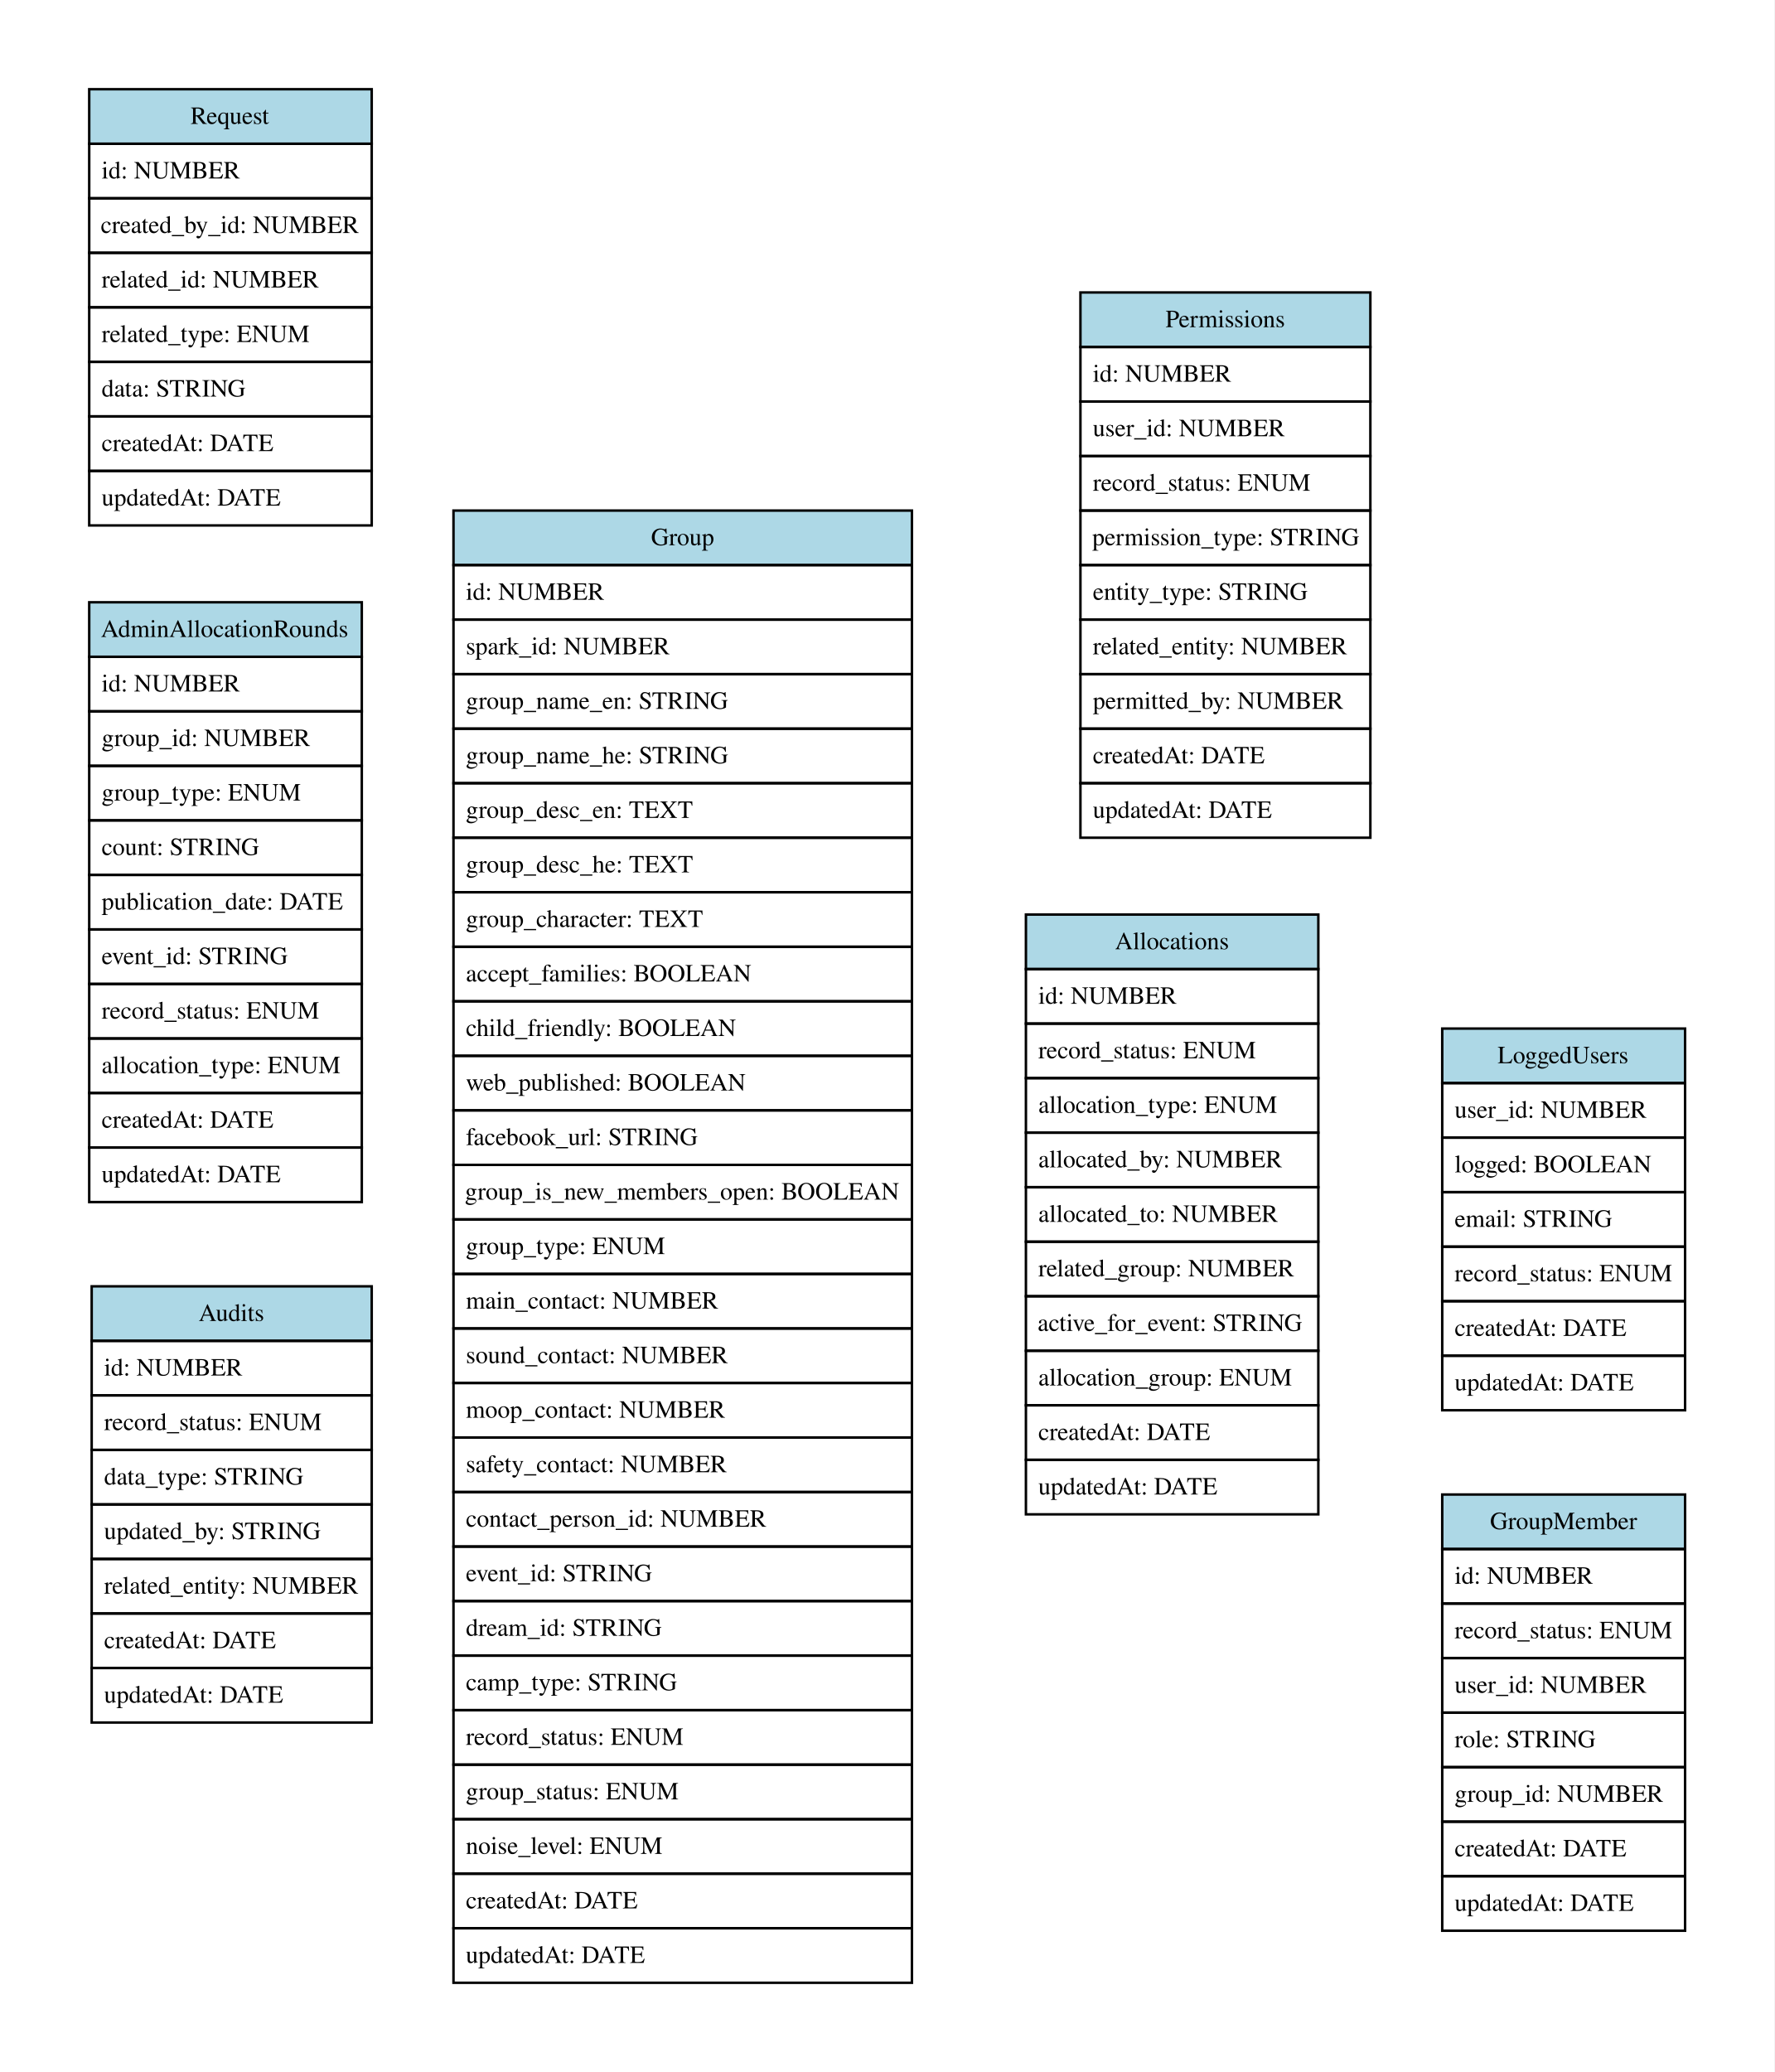
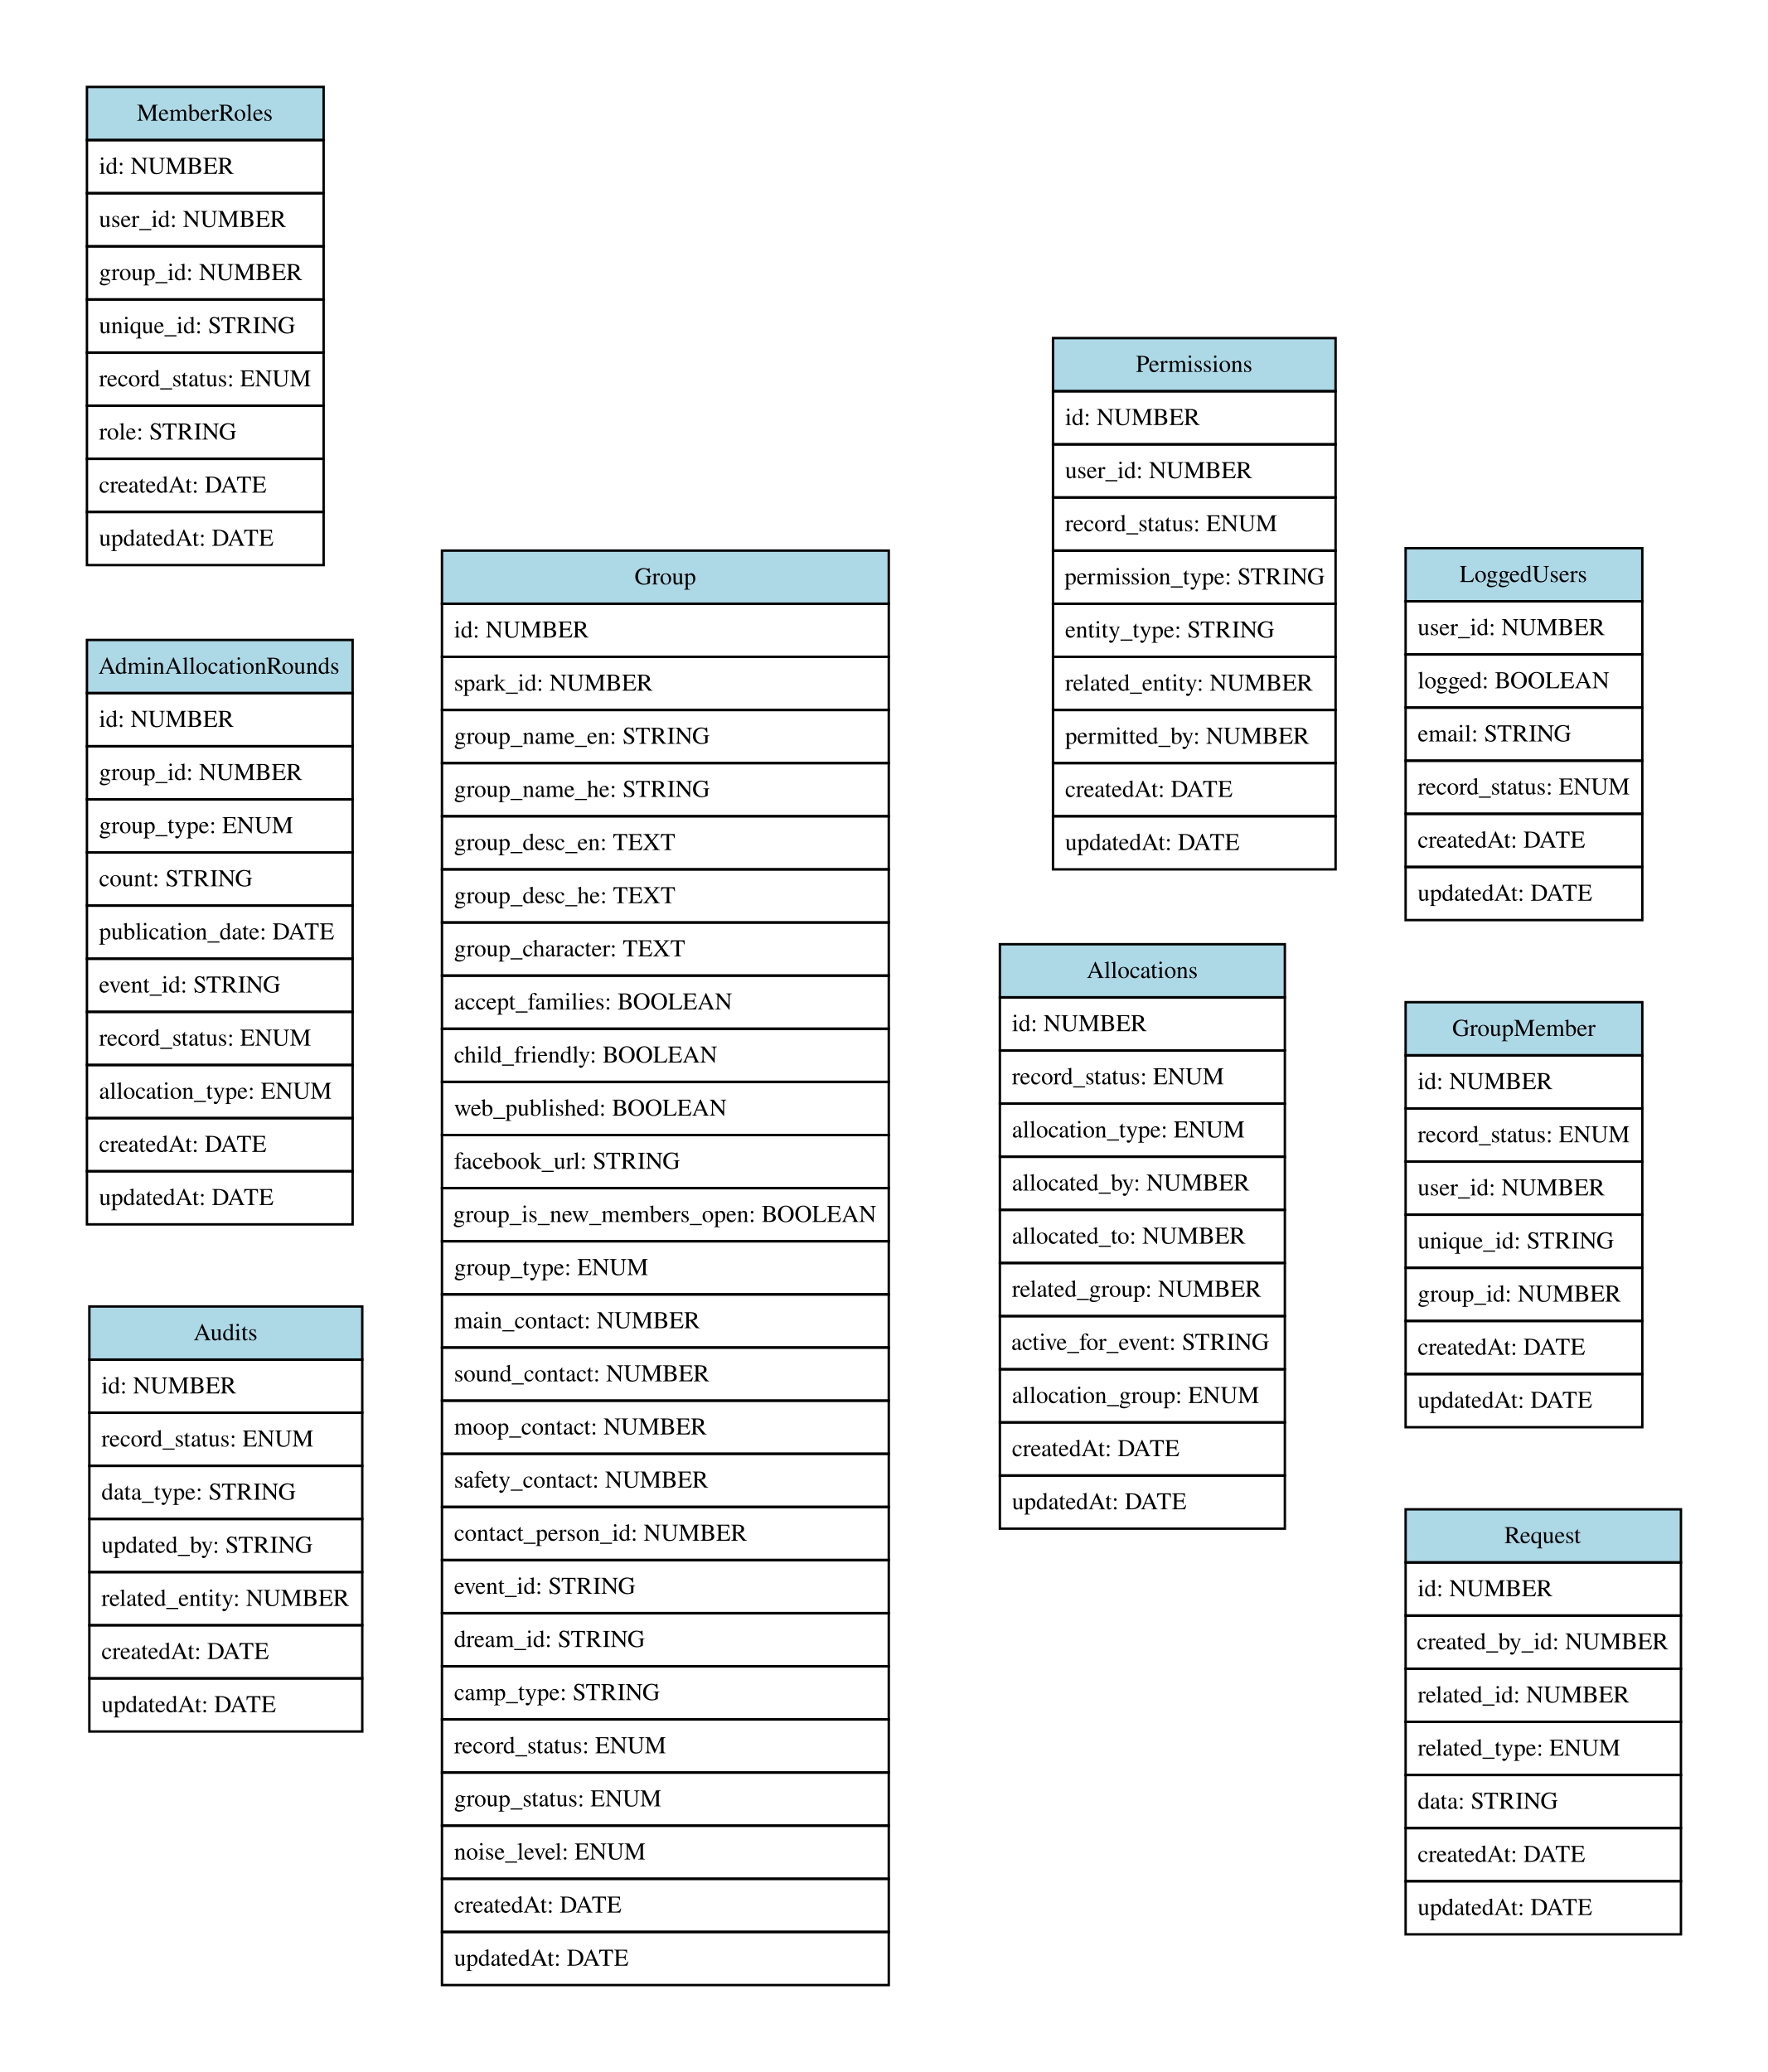
- <svg xmlns="http://www.w3.org/2000/svg" width="716pt" height="836pt" viewBox="0.00 0.00 716.00 836.00">
-   <g id="graph0" class="graph" transform="scale(1 1) rotate(0) translate(36 800)">
-     <polygon fill="#ffffff" stroke="transparent" points="-36,36 -36,-800 680,-800 680,36 -36,36" />
+ <svg xmlns="http://www.w3.org/2000/svg" width="732pt" height="858pt" viewBox="0.00 0.00 732.00 858.00">
+   <g id="graph0" class="graph" transform="scale(1 1) rotate(0) translate(36 822)">
+     <polygon fill="#ffffff" stroke="transparent" points="-36,36 -36,-822 696,-822 696,36 -36,36" />
    <g id="node1" class="node">
      <polygon fill="#add8e6" stroke="transparent" points="1,-259 1,-281 114,-281 114,-259 1,-259" />
      <polygon fill="none" stroke="#000000" points="1,-259 1,-281 114,-281 114,-259 1,-259" />
      <text text-anchor="start" x="44.167" y="-267" font-family="Times,serif" font-size="10.00" fill="#000000">Audits</text>
      <polygon fill="none" stroke="#000000" points="1,-237 1,-259 114,-259 114,-237 1,-237" />
      <text text-anchor="start" x="6" y="-245" font-family="Times,serif" font-size="10.00" fill="#000000">id: NUMBER</text>
      <polygon fill="none" stroke="#000000" points="1,-215 1,-237 114,-237 114,-215 1,-215" />
      <text text-anchor="start" x="6" y="-223" font-family="Times,serif" font-size="10.00" fill="#000000">record_status: ENUM</text>
      <polygon fill="none" stroke="#000000" points="1,-193 1,-215 114,-215 114,-193 1,-193" />
      <text text-anchor="start" x="6" y="-201" font-family="Times,serif" font-size="10.00" fill="#000000">data_type: STRING</text>
      <polygon fill="none" stroke="#000000" points="1,-171 1,-193 114,-193 114,-171 1,-171" />
      <text text-anchor="start" x="6" y="-179" font-family="Times,serif" font-size="10.00" fill="#000000">updated_by: STRING</text>
      <polygon fill="none" stroke="#000000" points="1,-149 1,-171 114,-171 114,-149 1,-149" />
      <text text-anchor="start" x="5.984" y="-157" font-family="Times,serif" font-size="10.00" fill="#000000">related_entity: NUMBER</text>
      <polygon fill="none" stroke="#000000" points="1,-127 1,-149 114,-149 114,-127 1,-127" />
      <text text-anchor="start" x="6" y="-135" font-family="Times,serif" font-size="10.00" fill="#000000">createdAt: DATE</text>
      <polygon fill="none" stroke="#000000" points="1,-105 1,-127 114,-127 114,-105 1,-105" />
      <text text-anchor="start" x="6" y="-113" font-family="Times,serif" font-size="10.00" fill="#000000">updatedAt: DATE</text>
    </g>
    <g id="node2" class="node">
      <polygon fill="#add8e6" stroke="transparent" points="147,-572 147,-594 332,-594 332,-572 147,-572" />
      <polygon fill="none" stroke="#000000" points="147,-572 147,-594 332,-594 332,-572 147,-572" />
      <text text-anchor="start" x="226.726" y="-580" font-family="Times,serif" font-size="10.00" fill="#000000">Group</text>
      <polygon fill="none" stroke="#000000" points="147,-550 147,-572 332,-572 332,-550 147,-550" />
      <text text-anchor="start" x="152" y="-558" font-family="Times,serif" font-size="10.00" fill="#000000">id: NUMBER</text>
      <polygon fill="none" stroke="#000000" points="147,-528 147,-550 332,-550 332,-528 147,-528" />
      <text text-anchor="start" x="152" y="-536" font-family="Times,serif" font-size="10.00" fill="#000000">spark_id: NUMBER</text>
      <polygon fill="none" stroke="#000000" points="147,-506 147,-528 332,-528 332,-506 147,-506" />
      <text text-anchor="start" x="152" y="-514" font-family="Times,serif" font-size="10.00" fill="#000000">group_name_en: STRING</text>
      <polygon fill="none" stroke="#000000" points="147,-484 147,-506 332,-506 332,-484 147,-484" />
      <text text-anchor="start" x="152" y="-492" font-family="Times,serif" font-size="10.00" fill="#000000">group_name_he: STRING</text>
      <polygon fill="none" stroke="#000000" points="147,-462 147,-484 332,-484 332,-462 147,-462" />
      <text text-anchor="start" x="152" y="-470" font-family="Times,serif" font-size="10.00" fill="#000000">group_desc_en: TEXT</text>
      <polygon fill="none" stroke="#000000" points="147,-440 147,-462 332,-462 332,-440 147,-440" />
      <text text-anchor="start" x="152" y="-448" font-family="Times,serif" font-size="10.00" fill="#000000">group_desc_he: TEXT</text>
      <polygon fill="none" stroke="#000000" points="147,-418 147,-440 332,-440 332,-418 147,-418" />
      <text text-anchor="start" x="152" y="-426" font-family="Times,serif" font-size="10.00" fill="#000000">group_character: TEXT</text>
      <polygon fill="none" stroke="#000000" points="147,-396 147,-418 332,-418 332,-396 147,-396" />
      <text text-anchor="start" x="152" y="-404" font-family="Times,serif" font-size="10.00" fill="#000000">accept_families: BOOLEAN</text>
      <polygon fill="none" stroke="#000000" points="147,-374 147,-396 332,-396 332,-374 147,-374" />
      <text text-anchor="start" x="152" y="-382" font-family="Times,serif" font-size="10.00" fill="#000000">child_friendly: BOOLEAN</text>
      <polygon fill="none" stroke="#000000" points="147,-352 147,-374 332,-374 332,-352 147,-352" />
      <text text-anchor="start" x="152" y="-360" font-family="Times,serif" font-size="10.00" fill="#000000">web_published: BOOLEAN</text>
      <polygon fill="none" stroke="#000000" points="147,-330 147,-352 332,-352 332,-330 147,-330" />
      <text text-anchor="start" x="152" y="-338" font-family="Times,serif" font-size="10.00" fill="#000000">facebook_url: STRING</text>
      <polygon fill="none" stroke="#000000" points="147,-308 147,-330 332,-330 332,-308 147,-308" />
      <text text-anchor="start" x="151.605" y="-316" font-family="Times,serif" font-size="10.00" fill="#000000">group_is_new_members_open: BOOLEAN</text>
      <polygon fill="none" stroke="#000000" points="147,-286 147,-308 332,-308 332,-286 147,-286" />
      <text text-anchor="start" x="152" y="-294" font-family="Times,serif" font-size="10.00" fill="#000000">group_type: ENUM</text>
      <polygon fill="none" stroke="#000000" points="147,-264 147,-286 332,-286 332,-264 147,-264" />
      <text text-anchor="start" x="152" y="-272" font-family="Times,serif" font-size="10.00" fill="#000000">main_contact: NUMBER</text>
      <polygon fill="none" stroke="#000000" points="147,-242 147,-264 332,-264 332,-242 147,-242" />
      <text text-anchor="start" x="152" y="-250" font-family="Times,serif" font-size="10.00" fill="#000000">sound_contact: NUMBER</text>
      <polygon fill="none" stroke="#000000" points="147,-220 147,-242 332,-242 332,-220 147,-220" />
      <text text-anchor="start" x="152" y="-228" font-family="Times,serif" font-size="10.00" fill="#000000">moop_contact: NUMBER</text>
      <polygon fill="none" stroke="#000000" points="147,-198 147,-220 332,-220 332,-198 147,-198" />
      <text text-anchor="start" x="152" y="-206" font-family="Times,serif" font-size="10.00" fill="#000000">safety_contact: NUMBER</text>
      <polygon fill="none" stroke="#000000" points="147,-176 147,-198 332,-198 332,-176 147,-176" />
      <text text-anchor="start" x="152" y="-184" font-family="Times,serif" font-size="10.00" fill="#000000">contact_person_id: NUMBER</text>
      <polygon fill="none" stroke="#000000" points="147,-154 147,-176 332,-176 332,-154 147,-154" />
      <text text-anchor="start" x="152" y="-162" font-family="Times,serif" font-size="10.00" fill="#000000">event_id: STRING</text>
      <polygon fill="none" stroke="#000000" points="147,-132 147,-154 332,-154 332,-132 147,-132" />
      <text text-anchor="start" x="152" y="-140" font-family="Times,serif" font-size="10.00" fill="#000000">dream_id: STRING</text>
      <polygon fill="none" stroke="#000000" points="147,-110 147,-132 332,-132 332,-110 147,-110" />
      <text text-anchor="start" x="152" y="-118" font-family="Times,serif" font-size="10.00" fill="#000000">camp_type: STRING</text>
      <polygon fill="none" stroke="#000000" points="147,-88 147,-110 332,-110 332,-88 147,-88" />
      <text text-anchor="start" x="152" y="-96" font-family="Times,serif" font-size="10.00" fill="#000000">record_status: ENUM</text>
      <polygon fill="none" stroke="#000000" points="147,-66 147,-88 332,-88 332,-66 147,-66" />
      <text text-anchor="start" x="152" y="-74" font-family="Times,serif" font-size="10.00" fill="#000000">group_status: ENUM</text>
      <polygon fill="none" stroke="#000000" points="147,-44 147,-66 332,-66 332,-44 147,-44" />
      <text text-anchor="start" x="152" y="-52" font-family="Times,serif" font-size="10.00" fill="#000000">noise_level: ENUM</text>
      <polygon fill="none" stroke="#000000" points="147,-22 147,-44 332,-44 332,-22 147,-22" />
      <text text-anchor="start" x="152" y="-30" font-family="Times,serif" font-size="10.00" fill="#000000">createdAt: DATE</text>
      <polygon fill="none" stroke="#000000" points="147,0 147,-22 332,-22 332,0 147,0" />
      <text text-anchor="start" x="152" y="-8" font-family="Times,serif" font-size="10.00" fill="#000000">updatedAt: DATE</text>
    </g>
    <g id="node3" class="node">
-       <polygon fill="#add8e6" stroke="transparent" points="546,-175 546,-197 644,-197 644,-175 546,-175" />
-       <polygon fill="none" stroke="#000000" points="546,-175 546,-197 644,-197 644,-175 546,-175" />
-       <text text-anchor="start" x="565.288" y="-183" font-family="Times,serif" font-size="10.00" fill="#000000">GroupMember</text>
-       <polygon fill="none" stroke="#000000" points="546,-153 546,-175 644,-175 644,-153 546,-153" />
-       <text text-anchor="start" x="551" y="-161" font-family="Times,serif" font-size="10.00" fill="#000000">id: NUMBER</text>
-       <polygon fill="none" stroke="#000000" points="546,-131 546,-153 644,-153 644,-131 546,-131" />
-       <text text-anchor="start" x="550.987" y="-139" font-family="Times,serif" font-size="10.00" fill="#000000">record_status: ENUM</text>
-       <polygon fill="none" stroke="#000000" points="546,-109 546,-131 644,-131 644,-109 546,-109" />
-       <text text-anchor="start" x="551" y="-117" font-family="Times,serif" font-size="10.00" fill="#000000">user_id: NUMBER</text>
-       <polygon fill="none" stroke="#000000" points="546,-87 546,-109 644,-109 644,-87 546,-87" />
-       <text text-anchor="start" x="551" y="-95" font-family="Times,serif" font-size="10.00" fill="#000000">role: STRING</text>
-       <polygon fill="none" stroke="#000000" points="546,-65 546,-87 644,-87 644,-65 546,-65" />
-       <text text-anchor="start" x="551" y="-73" font-family="Times,serif" font-size="10.00" fill="#000000">group_id: NUMBER</text>
-       <polygon fill="none" stroke="#000000" points="546,-43 546,-65 644,-65 644,-43 546,-43" />
-       <text text-anchor="start" x="551" y="-51" font-family="Times,serif" font-size="10.00" fill="#000000">createdAt: DATE</text>
-       <polygon fill="none" stroke="#000000" points="546,-21 546,-43 644,-43 644,-21 546,-21" />
-       <text text-anchor="start" x="551" y="-29" font-family="Times,serif" font-size="10.00" fill="#000000">updatedAt: DATE</text>
+       <polygon fill="#add8e6" stroke="transparent" points="546,-385 546,-407 644,-407 644,-385 546,-385" />
+       <polygon fill="none" stroke="#000000" points="546,-385 546,-407 644,-407 644,-385 546,-385" />
+       <text text-anchor="start" x="565.288" y="-393" font-family="Times,serif" font-size="10.00" fill="#000000">GroupMember</text>
+       <polygon fill="none" stroke="#000000" points="546,-363 546,-385 644,-385 644,-363 546,-363" />
+       <text text-anchor="start" x="551" y="-371" font-family="Times,serif" font-size="10.00" fill="#000000">id: NUMBER</text>
+       <polygon fill="none" stroke="#000000" points="546,-341 546,-363 644,-363 644,-341 546,-341" />
+       <text text-anchor="start" x="550.987" y="-349" font-family="Times,serif" font-size="10.00" fill="#000000">record_status: ENUM</text>
+       <polygon fill="none" stroke="#000000" points="546,-319 546,-341 644,-341 644,-319 546,-319" />
+       <text text-anchor="start" x="551" y="-327" font-family="Times,serif" font-size="10.00" fill="#000000">user_id: NUMBER</text>
+       <polygon fill="none" stroke="#000000" points="546,-297 546,-319 644,-319 644,-297 546,-297" />
+       <text text-anchor="start" x="551" y="-305" font-family="Times,serif" font-size="10.00" fill="#000000">unique_id: STRING</text>
+       <polygon fill="none" stroke="#000000" points="546,-275 546,-297 644,-297 644,-275 546,-275" />
+       <text text-anchor="start" x="551" y="-283" font-family="Times,serif" font-size="10.00" fill="#000000">group_id: NUMBER</text>
+       <polygon fill="none" stroke="#000000" points="546,-253 546,-275 644,-275 644,-253 546,-253" />
+       <text text-anchor="start" x="551" y="-261" font-family="Times,serif" font-size="10.00" fill="#000000">createdAt: DATE</text>
+       <polygon fill="none" stroke="#000000" points="546,-231 546,-253 644,-253 644,-231 546,-231" />
+       <text text-anchor="start" x="551" y="-239" font-family="Times,serif" font-size="10.00" fill="#000000">updatedAt: DATE</text>
    </g>
    <g id="node4" class="node">
      <polygon fill="#add8e6" stroke="transparent" points="378,-409 378,-431 496,-431 496,-409 378,-409" />
      <polygon fill="none" stroke="#000000" points="378,-409 378,-431 496,-431 496,-409 378,-409" />
      <text text-anchor="start" x="413.949" y="-417" font-family="Times,serif" font-size="10.00" fill="#000000">Allocations</text>
      <polygon fill="none" stroke="#000000" points="378,-387 378,-409 496,-409 496,-387 378,-387" />
      <text text-anchor="start" x="383" y="-395" font-family="Times,serif" font-size="10.00" fill="#000000">id: NUMBER</text>
      <polygon fill="none" stroke="#000000" points="378,-365 378,-387 496,-387 496,-365 378,-365" />
      <text text-anchor="start" x="383" y="-373" font-family="Times,serif" font-size="10.00" fill="#000000">record_status: ENUM</text>
      <polygon fill="none" stroke="#000000" points="378,-343 378,-365 496,-365 496,-343 378,-343" />
      <text text-anchor="start" x="383" y="-351" font-family="Times,serif" font-size="10.00" fill="#000000">allocation_type: ENUM</text>
      <polygon fill="none" stroke="#000000" points="378,-321 378,-343 496,-343 496,-321 378,-321" />
      <text text-anchor="start" x="383" y="-329" font-family="Times,serif" font-size="10.00" fill="#000000">allocated_by: NUMBER</text>
      <polygon fill="none" stroke="#000000" points="378,-299 378,-321 496,-321 496,-299 378,-299" />
      <text text-anchor="start" x="383" y="-307" font-family="Times,serif" font-size="10.00" fill="#000000">allocated_to: NUMBER</text>
      <polygon fill="none" stroke="#000000" points="378,-277 378,-299 496,-299 496,-277 378,-277" />
      <text text-anchor="start" x="383" y="-285" font-family="Times,serif" font-size="10.00" fill="#000000">related_group: NUMBER</text>
      <polygon fill="none" stroke="#000000" points="378,-255 378,-277 496,-277 496,-255 378,-255" />
      <text text-anchor="start" x="382.714" y="-263" font-family="Times,serif" font-size="10.00" fill="#000000">active_for_event: STRING</text>
      <polygon fill="none" stroke="#000000" points="378,-233 378,-255 496,-255 496,-233 378,-233" />
      <text text-anchor="start" x="383" y="-241" font-family="Times,serif" font-size="10.00" fill="#000000">allocation_group: ENUM</text>
      <polygon fill="none" stroke="#000000" points="378,-211 378,-233 496,-233 496,-211 378,-211" />
      <text text-anchor="start" x="383" y="-219" font-family="Times,serif" font-size="10.00" fill="#000000">createdAt: DATE</text>
      <polygon fill="none" stroke="#000000" points="378,-189 378,-211 496,-211 496,-189 378,-189" />
      <text text-anchor="start" x="383" y="-197" font-family="Times,serif" font-size="10.00" fill="#000000">updatedAt: DATE</text>
    </g>
    <g id="node5" class="node">
      <polygon fill="#add8e6" stroke="transparent" points="400,-660 400,-682 517,-682 517,-660 400,-660" />
      <polygon fill="none" stroke="#000000" points="400,-660 400,-682 517,-682 517,-660 400,-660" />
      <text text-anchor="start" x="434.334" y="-668" font-family="Times,serif" font-size="10.00" fill="#000000">Permissions</text>
      <polygon fill="none" stroke="#000000" points="400,-638 400,-660 517,-660 517,-638 400,-638" />
      <text text-anchor="start" x="405" y="-646" font-family="Times,serif" font-size="10.00" fill="#000000">id: NUMBER</text>
      <polygon fill="none" stroke="#000000" points="400,-616 400,-638 517,-638 517,-616 400,-616" />
      <text text-anchor="start" x="405" y="-624" font-family="Times,serif" font-size="10.00" fill="#000000">user_id: NUMBER</text>
      <polygon fill="none" stroke="#000000" points="400,-594 400,-616 517,-616 517,-594 400,-594" />
      <text text-anchor="start" x="405" y="-602" font-family="Times,serif" font-size="10.00" fill="#000000">record_status: ENUM</text>
      <polygon fill="none" stroke="#000000" points="400,-572 400,-594 517,-594 517,-572 400,-572" />
      <text text-anchor="start" x="404.758" y="-580" font-family="Times,serif" font-size="10.00" fill="#000000">permission_type: STRING</text>
      <polygon fill="none" stroke="#000000" points="400,-550 400,-572 517,-572 517,-550 400,-550" />
      <text text-anchor="start" x="405" y="-558" font-family="Times,serif" font-size="10.00" fill="#000000">entity_type: STRING</text>
      <polygon fill="none" stroke="#000000" points="400,-528 400,-550 517,-550 517,-528 400,-528" />
      <text text-anchor="start" x="405" y="-536" font-family="Times,serif" font-size="10.00" fill="#000000">related_entity: NUMBER</text>
      <polygon fill="none" stroke="#000000" points="400,-506 400,-528 517,-528 517,-506 400,-506" />
      <text text-anchor="start" x="405" y="-514" font-family="Times,serif" font-size="10.00" fill="#000000">permitted_by: NUMBER</text>
      <polygon fill="none" stroke="#000000" points="400,-484 400,-506 517,-506 517,-484 400,-484" />
      <text text-anchor="start" x="405" y="-492" font-family="Times,serif" font-size="10.00" fill="#000000">createdAt: DATE</text>
      <polygon fill="none" stroke="#000000" points="400,-462 400,-484 517,-484 517,-462 400,-462" />
      <text text-anchor="start" x="405" y="-470" font-family="Times,serif" font-size="10.00" fill="#000000">updatedAt: DATE</text>
    </g>
    <g id="node6" class="node">
-       <polygon fill="#add8e6" stroke="transparent" points="546,-363 546,-385 644,-385 644,-363 546,-363" />
-       <polygon fill="none" stroke="#000000" points="546,-363 546,-385 644,-385 644,-363 546,-363" />
-       <text text-anchor="start" x="568.343" y="-371" font-family="Times,serif" font-size="10.00" fill="#000000">LoggedUsers</text>
-       <polygon fill="none" stroke="#000000" points="546,-341 546,-363 644,-363 644,-341 546,-341" />
-       <text text-anchor="start" x="551" y="-349" font-family="Times,serif" font-size="10.00" fill="#000000">user_id: NUMBER</text>
-       <polygon fill="none" stroke="#000000" points="546,-319 546,-341 644,-341 644,-319 546,-319" />
-       <text text-anchor="start" x="551" y="-327" font-family="Times,serif" font-size="10.00" fill="#000000">logged: BOOLEAN</text>
-       <polygon fill="none" stroke="#000000" points="546,-297 546,-319 644,-319 644,-297 546,-297" />
-       <text text-anchor="start" x="551" y="-305" font-family="Times,serif" font-size="10.00" fill="#000000">email: STRING</text>
-       <polygon fill="none" stroke="#000000" points="546,-275 546,-297 644,-297 644,-275 546,-275" />
-       <text text-anchor="start" x="550.987" y="-283" font-family="Times,serif" font-size="10.00" fill="#000000">record_status: ENUM</text>
-       <polygon fill="none" stroke="#000000" points="546,-253 546,-275 644,-275 644,-253 546,-253" />
-       <text text-anchor="start" x="551" y="-261" font-family="Times,serif" font-size="10.00" fill="#000000">createdAt: DATE</text>
-       <polygon fill="none" stroke="#000000" points="546,-231 546,-253 644,-253 644,-231 546,-231" />
-       <text text-anchor="start" x="551" y="-239" font-family="Times,serif" font-size="10.00" fill="#000000">updatedAt: DATE</text>
+       <polygon fill="#add8e6" stroke="transparent" points="546,-573 546,-595 644,-595 644,-573 546,-573" />
+       <polygon fill="none" stroke="#000000" points="546,-573 546,-595 644,-595 644,-573 546,-573" />
+       <text text-anchor="start" x="568.343" y="-581" font-family="Times,serif" font-size="10.00" fill="#000000">LoggedUsers</text>
+       <polygon fill="none" stroke="#000000" points="546,-551 546,-573 644,-573 644,-551 546,-551" />
+       <text text-anchor="start" x="551" y="-559" font-family="Times,serif" font-size="10.00" fill="#000000">user_id: NUMBER</text>
+       <polygon fill="none" stroke="#000000" points="546,-529 546,-551 644,-551 644,-529 546,-529" />
+       <text text-anchor="start" x="551" y="-537" font-family="Times,serif" font-size="10.00" fill="#000000">logged: BOOLEAN</text>
+       <polygon fill="none" stroke="#000000" points="546,-507 546,-529 644,-529 644,-507 546,-507" />
+       <text text-anchor="start" x="551" y="-515" font-family="Times,serif" font-size="10.00" fill="#000000">email: STRING</text>
+       <polygon fill="none" stroke="#000000" points="546,-485 546,-507 644,-507 644,-485 546,-485" />
+       <text text-anchor="start" x="550.987" y="-493" font-family="Times,serif" font-size="10.00" fill="#000000">record_status: ENUM</text>
+       <polygon fill="none" stroke="#000000" points="546,-463 546,-485 644,-485 644,-463 546,-463" />
+       <text text-anchor="start" x="551" y="-471" font-family="Times,serif" font-size="10.00" fill="#000000">createdAt: DATE</text>
+       <polygon fill="none" stroke="#000000" points="546,-441 546,-463 644,-463 644,-441 546,-441" />
+       <text text-anchor="start" x="551" y="-449" font-family="Times,serif" font-size="10.00" fill="#000000">updatedAt: DATE</text>
    </g>
    <g id="node7" class="node">
-       <polygon fill="#add8e6" stroke="transparent" points="0,-742 0,-764 114,-764 114,-742 0,-742" />
-       <polygon fill="none" stroke="#000000" points="0,-742 0,-764 114,-764 114,-742 0,-742" />
-       <text text-anchor="start" x="40.892" y="-750" font-family="Times,serif" font-size="10.00" fill="#000000">Request</text>
-       <polygon fill="none" stroke="#000000" points="0,-720 0,-742 114,-742 114,-720 0,-720" />
-       <text text-anchor="start" x="5" y="-728" font-family="Times,serif" font-size="10.00" fill="#000000">id: NUMBER</text>
-       <polygon fill="none" stroke="#000000" points="0,-698 0,-720 114,-720 114,-698 0,-698" />
-       <text text-anchor="start" x="4.652" y="-706" font-family="Times,serif" font-size="10.00" fill="#000000">created_by_id: NUMBER</text>
-       <polygon fill="none" stroke="#000000" points="0,-676 0,-698 114,-698 114,-676 0,-676" />
-       <text text-anchor="start" x="5" y="-684" font-family="Times,serif" font-size="10.00" fill="#000000">related_id: NUMBER</text>
-       <polygon fill="none" stroke="#000000" points="0,-654 0,-676 114,-676 114,-654 0,-654" />
-       <text text-anchor="start" x="5" y="-662" font-family="Times,serif" font-size="10.00" fill="#000000">related_type: ENUM</text>
-       <polygon fill="none" stroke="#000000" points="0,-632 0,-654 114,-654 114,-632 0,-632" />
-       <text text-anchor="start" x="5" y="-640" font-family="Times,serif" font-size="10.00" fill="#000000">data: STRING</text>
-       <polygon fill="none" stroke="#000000" points="0,-610 0,-632 114,-632 114,-610 0,-610" />
-       <text text-anchor="start" x="5" y="-618" font-family="Times,serif" font-size="10.00" fill="#000000">createdAt: DATE</text>
-       <polygon fill="none" stroke="#000000" points="0,-588 0,-610 114,-610 114,-588 0,-588" />
-       <text text-anchor="start" x="5" y="-596" font-family="Times,serif" font-size="10.00" fill="#000000">updatedAt: DATE</text>
+       <polygon fill="#add8e6" stroke="transparent" points="546,-175 546,-197 660,-197 660,-175 546,-175" />
+       <polygon fill="none" stroke="#000000" points="546,-175 546,-197 660,-197 660,-175 546,-175" />
+       <text text-anchor="start" x="586.893" y="-183" font-family="Times,serif" font-size="10.00" fill="#000000">Request</text>
+       <polygon fill="none" stroke="#000000" points="546,-153 546,-175 660,-175 660,-153 546,-153" />
+       <text text-anchor="start" x="551" y="-161" font-family="Times,serif" font-size="10.00" fill="#000000">id: NUMBER</text>
+       <polygon fill="none" stroke="#000000" points="546,-131 546,-153 660,-153 660,-131 546,-131" />
+       <text text-anchor="start" x="550.652" y="-139" font-family="Times,serif" font-size="10.00" fill="#000000">created_by_id: NUMBER</text>
+       <polygon fill="none" stroke="#000000" points="546,-109 546,-131 660,-131 660,-109 546,-109" />
+       <text text-anchor="start" x="551" y="-117" font-family="Times,serif" font-size="10.00" fill="#000000">related_id: NUMBER</text>
+       <polygon fill="none" stroke="#000000" points="546,-87 546,-109 660,-109 660,-87 546,-87" />
+       <text text-anchor="start" x="551" y="-95" font-family="Times,serif" font-size="10.00" fill="#000000">related_type: ENUM</text>
+       <polygon fill="none" stroke="#000000" points="546,-65 546,-87 660,-87 660,-65 546,-65" />
+       <text text-anchor="start" x="551" y="-73" font-family="Times,serif" font-size="10.00" fill="#000000">data: STRING</text>
+       <polygon fill="none" stroke="#000000" points="546,-43 546,-65 660,-65 660,-43 546,-43" />
+       <text text-anchor="start" x="551" y="-51" font-family="Times,serif" font-size="10.00" fill="#000000">createdAt: DATE</text>
+       <polygon fill="none" stroke="#000000" points="546,-21 546,-43 660,-43 660,-21 546,-21" />
+       <text text-anchor="start" x="551" y="-29" font-family="Times,serif" font-size="10.00" fill="#000000">updatedAt: DATE</text>
    </g>
    <g id="node8" class="node">
      <polygon fill="#add8e6" stroke="transparent" points="0,-535 0,-557 110,-557 110,-535 0,-535" />
      <polygon fill="none" stroke="#000000" points="0,-535 0,-557 110,-557 110,-535 0,-535" />
      <text text-anchor="start" x="4.726" y="-543" font-family="Times,serif" font-size="10.00" fill="#000000">AdminAllocationRounds</text>
      <polygon fill="none" stroke="#000000" points="0,-513 0,-535 110,-535 110,-513 0,-513" />
      <text text-anchor="start" x="5" y="-521" font-family="Times,serif" font-size="10.00" fill="#000000">id: NUMBER</text>
      <polygon fill="none" stroke="#000000" points="0,-491 0,-513 110,-513 110,-491 0,-491" />
      <text text-anchor="start" x="5" y="-499" font-family="Times,serif" font-size="10.00" fill="#000000">group_id: NUMBER</text>
      <polygon fill="none" stroke="#000000" points="0,-469 0,-491 110,-491 110,-469 0,-469" />
      <text text-anchor="start" x="5" y="-477" font-family="Times,serif" font-size="10.00" fill="#000000">group_type: ENUM</text>
      <polygon fill="none" stroke="#000000" points="0,-447 0,-469 110,-469 110,-447 0,-447" />
      <text text-anchor="start" x="5" y="-455" font-family="Times,serif" font-size="10.00" fill="#000000">count: STRING</text>
      <polygon fill="none" stroke="#000000" points="0,-425 0,-447 110,-447 110,-425 0,-425" />
      <text text-anchor="start" x="5" y="-433" font-family="Times,serif" font-size="10.00" fill="#000000">publication_date: DATE</text>
      <polygon fill="none" stroke="#000000" points="0,-403 0,-425 110,-425 110,-403 0,-403" />
      <text text-anchor="start" x="5" y="-411" font-family="Times,serif" font-size="10.00" fill="#000000">event_id: STRING</text>
      <polygon fill="none" stroke="#000000" points="0,-381 0,-403 110,-403 110,-381 0,-381" />
      <text text-anchor="start" x="5" y="-389" font-family="Times,serif" font-size="10.00" fill="#000000">record_status: ENUM</text>
      <polygon fill="none" stroke="#000000" points="0,-359 0,-381 110,-381 110,-359 0,-359" />
      <text text-anchor="start" x="5" y="-367" font-family="Times,serif" font-size="10.00" fill="#000000">allocation_type: ENUM</text>
      <polygon fill="none" stroke="#000000" points="0,-337 0,-359 110,-359 110,-337 0,-337" />
      <text text-anchor="start" x="5" y="-345" font-family="Times,serif" font-size="10.00" fill="#000000">createdAt: DATE</text>
      <polygon fill="none" stroke="#000000" points="0,-315 0,-337 110,-337 110,-315 0,-315" />
      <text text-anchor="start" x="5" y="-323" font-family="Times,serif" font-size="10.00" fill="#000000">updatedAt: DATE</text>
    </g>
+     <g id="node9" class="node">
+       <polygon fill="#add8e6" stroke="transparent" points="0,-764 0,-786 98,-786 98,-764 0,-764" />
+       <polygon fill="none" stroke="#000000" points="0,-764 0,-786 98,-786 98,-764 0,-764" />
+       <text text-anchor="start" x="20.674" y="-772" font-family="Times,serif" font-size="10.00" fill="#000000">MemberRoles</text>
+       <polygon fill="none" stroke="#000000" points="0,-742 0,-764 98,-764 98,-742 0,-742" />
+       <text text-anchor="start" x="5" y="-750" font-family="Times,serif" font-size="10.00" fill="#000000">id: NUMBER</text>
+       <polygon fill="none" stroke="#000000" points="0,-720 0,-742 98,-742 98,-720 0,-720" />
+       <text text-anchor="start" x="5" y="-728" font-family="Times,serif" font-size="10.00" fill="#000000">user_id: NUMBER</text>
+       <polygon fill="none" stroke="#000000" points="0,-698 0,-720 98,-720 98,-698 0,-698" />
+       <text text-anchor="start" x="5" y="-706" font-family="Times,serif" font-size="10.00" fill="#000000">group_id: NUMBER</text>
+       <polygon fill="none" stroke="#000000" points="0,-676 0,-698 98,-698 98,-676 0,-676" />
+       <text text-anchor="start" x="5" y="-684" font-family="Times,serif" font-size="10.00" fill="#000000">unique_id: STRING</text>
+       <polygon fill="none" stroke="#000000" points="0,-654 0,-676 98,-676 98,-654 0,-654" />
+       <text text-anchor="start" x="4.987" y="-662" font-family="Times,serif" font-size="10.00" fill="#000000">record_status: ENUM</text>
+       <polygon fill="none" stroke="#000000" points="0,-632 0,-654 98,-654 98,-632 0,-632" />
+       <text text-anchor="start" x="5" y="-640" font-family="Times,serif" font-size="10.00" fill="#000000">role: STRING</text>
+       <polygon fill="none" stroke="#000000" points="0,-610 0,-632 98,-632 98,-610 0,-610" />
+       <text text-anchor="start" x="5" y="-618" font-family="Times,serif" font-size="10.00" fill="#000000">createdAt: DATE</text>
+       <polygon fill="none" stroke="#000000" points="0,-588 0,-610 98,-610 98,-588 0,-588" />
+       <text text-anchor="start" x="5" y="-596" font-family="Times,serif" font-size="10.00" fill="#000000">updatedAt: DATE</text>
+     </g>
  </g>
</svg>
